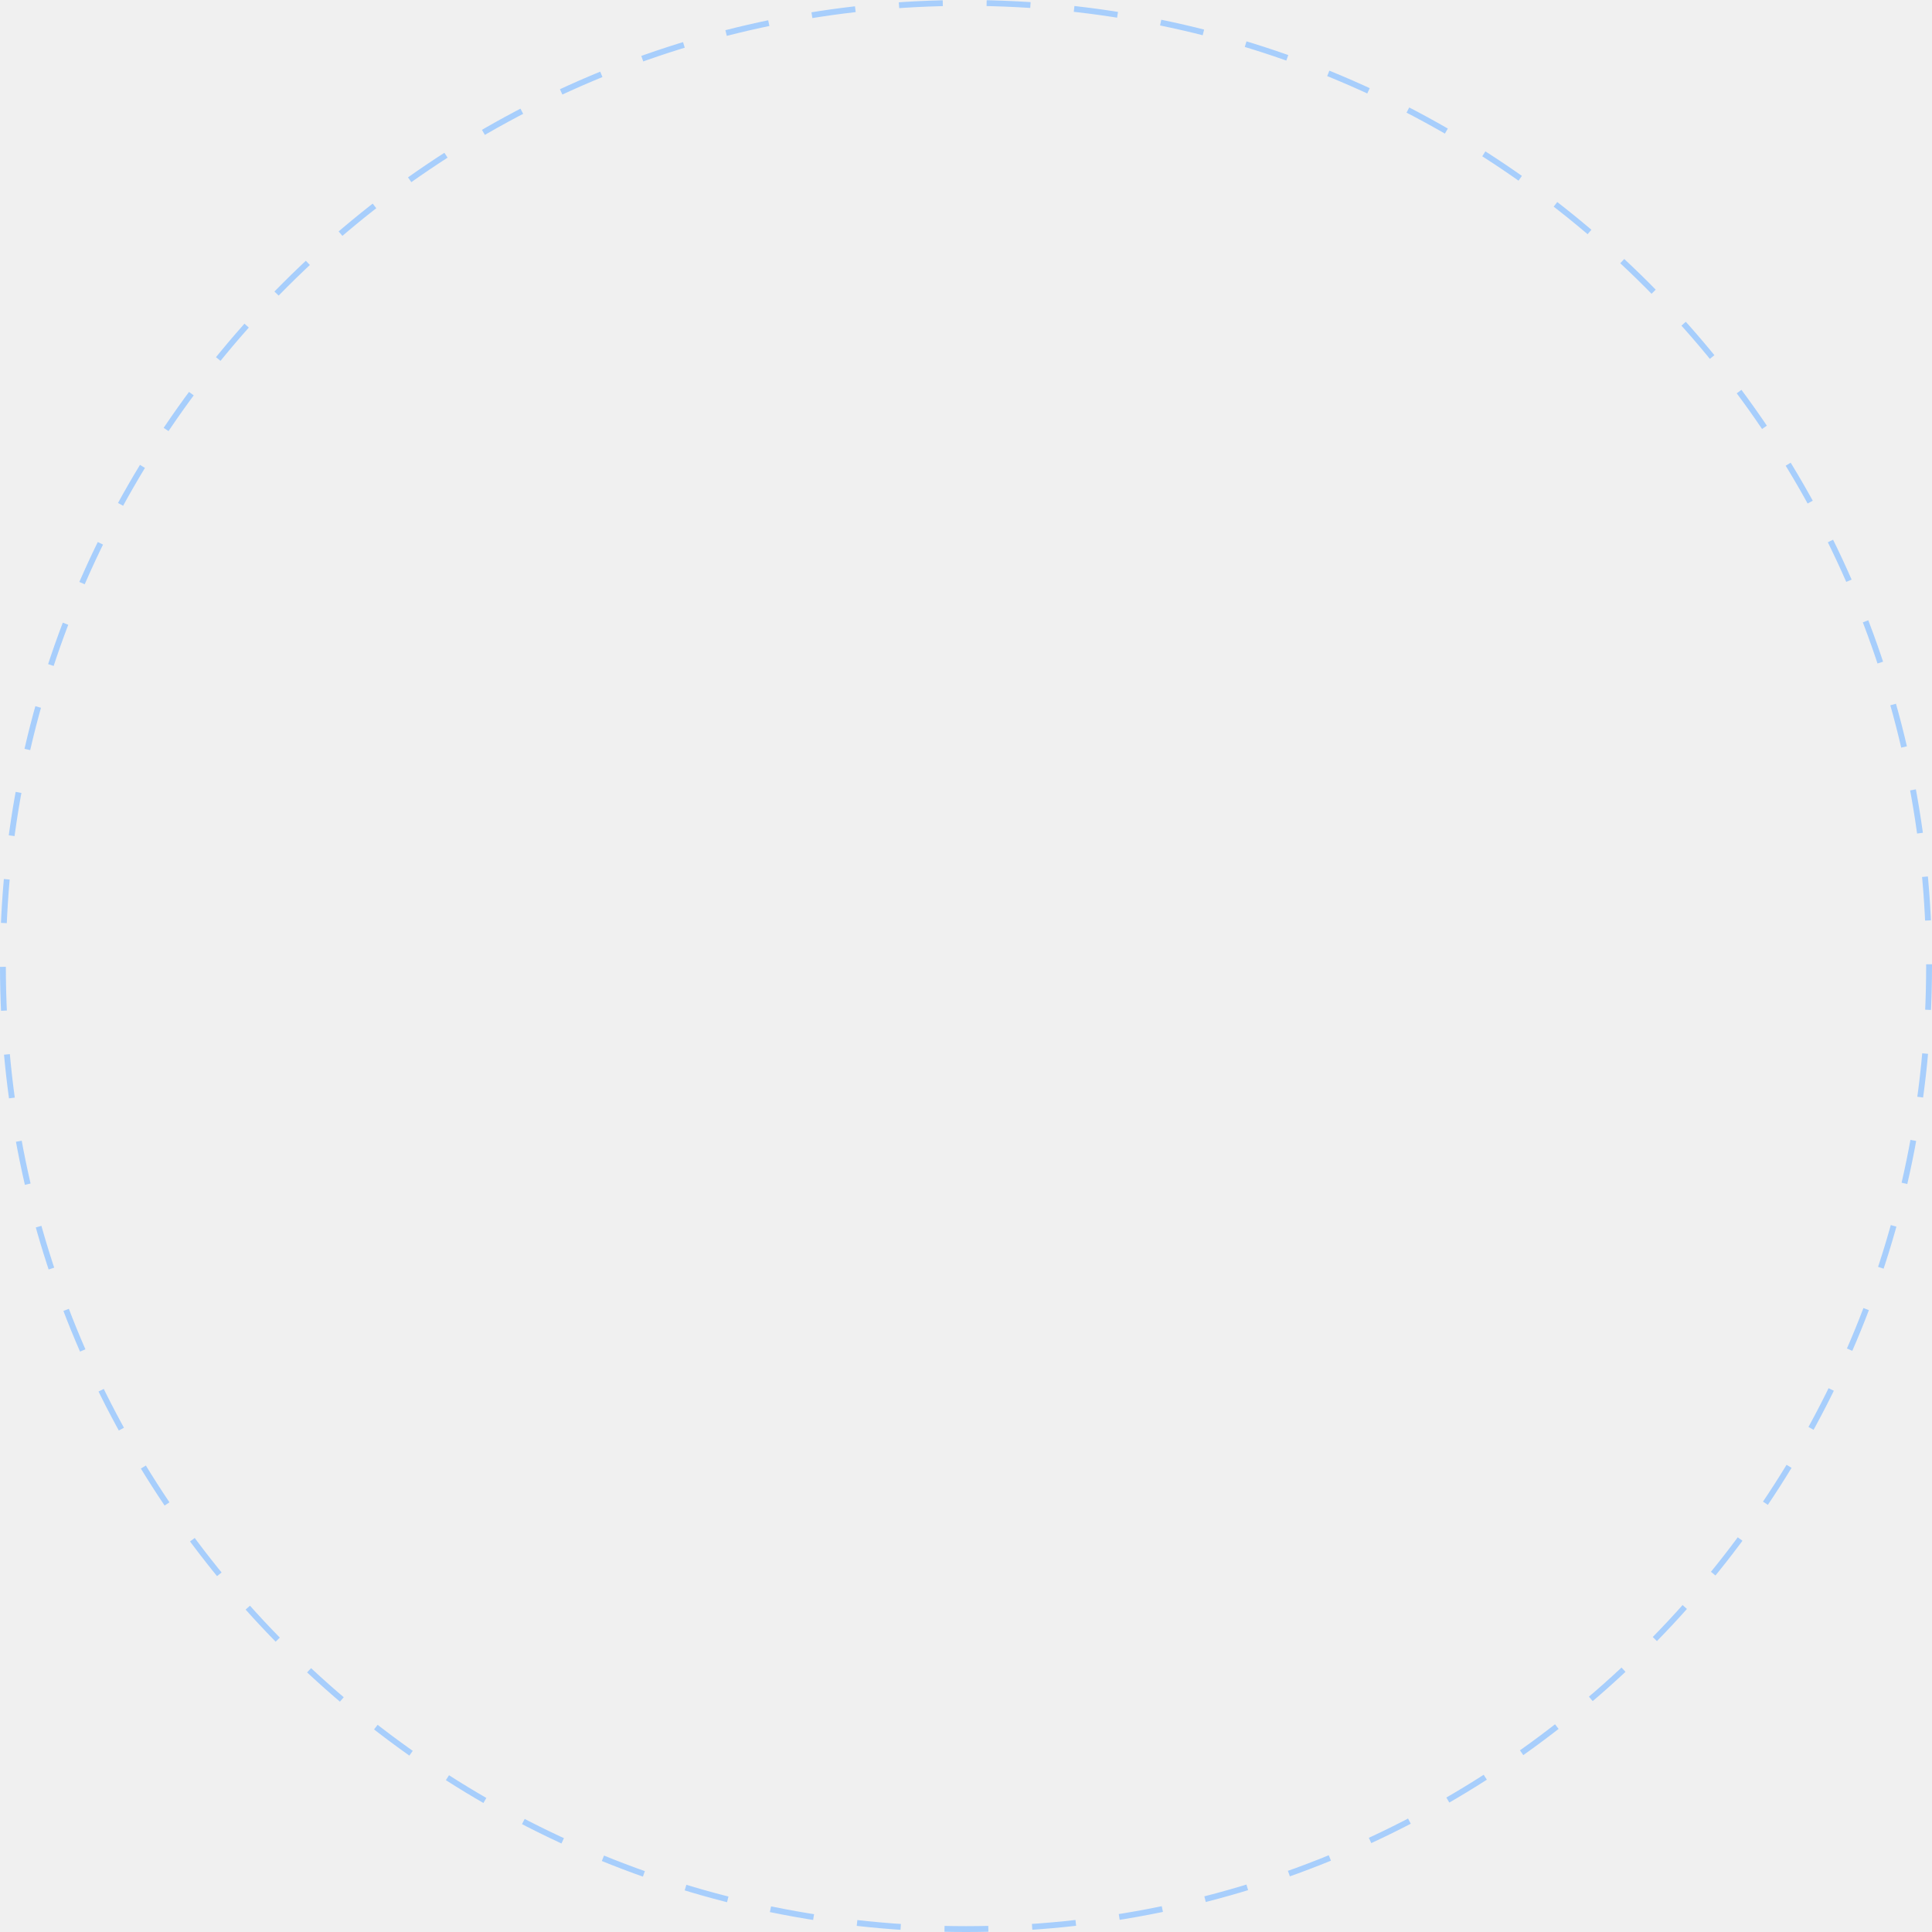
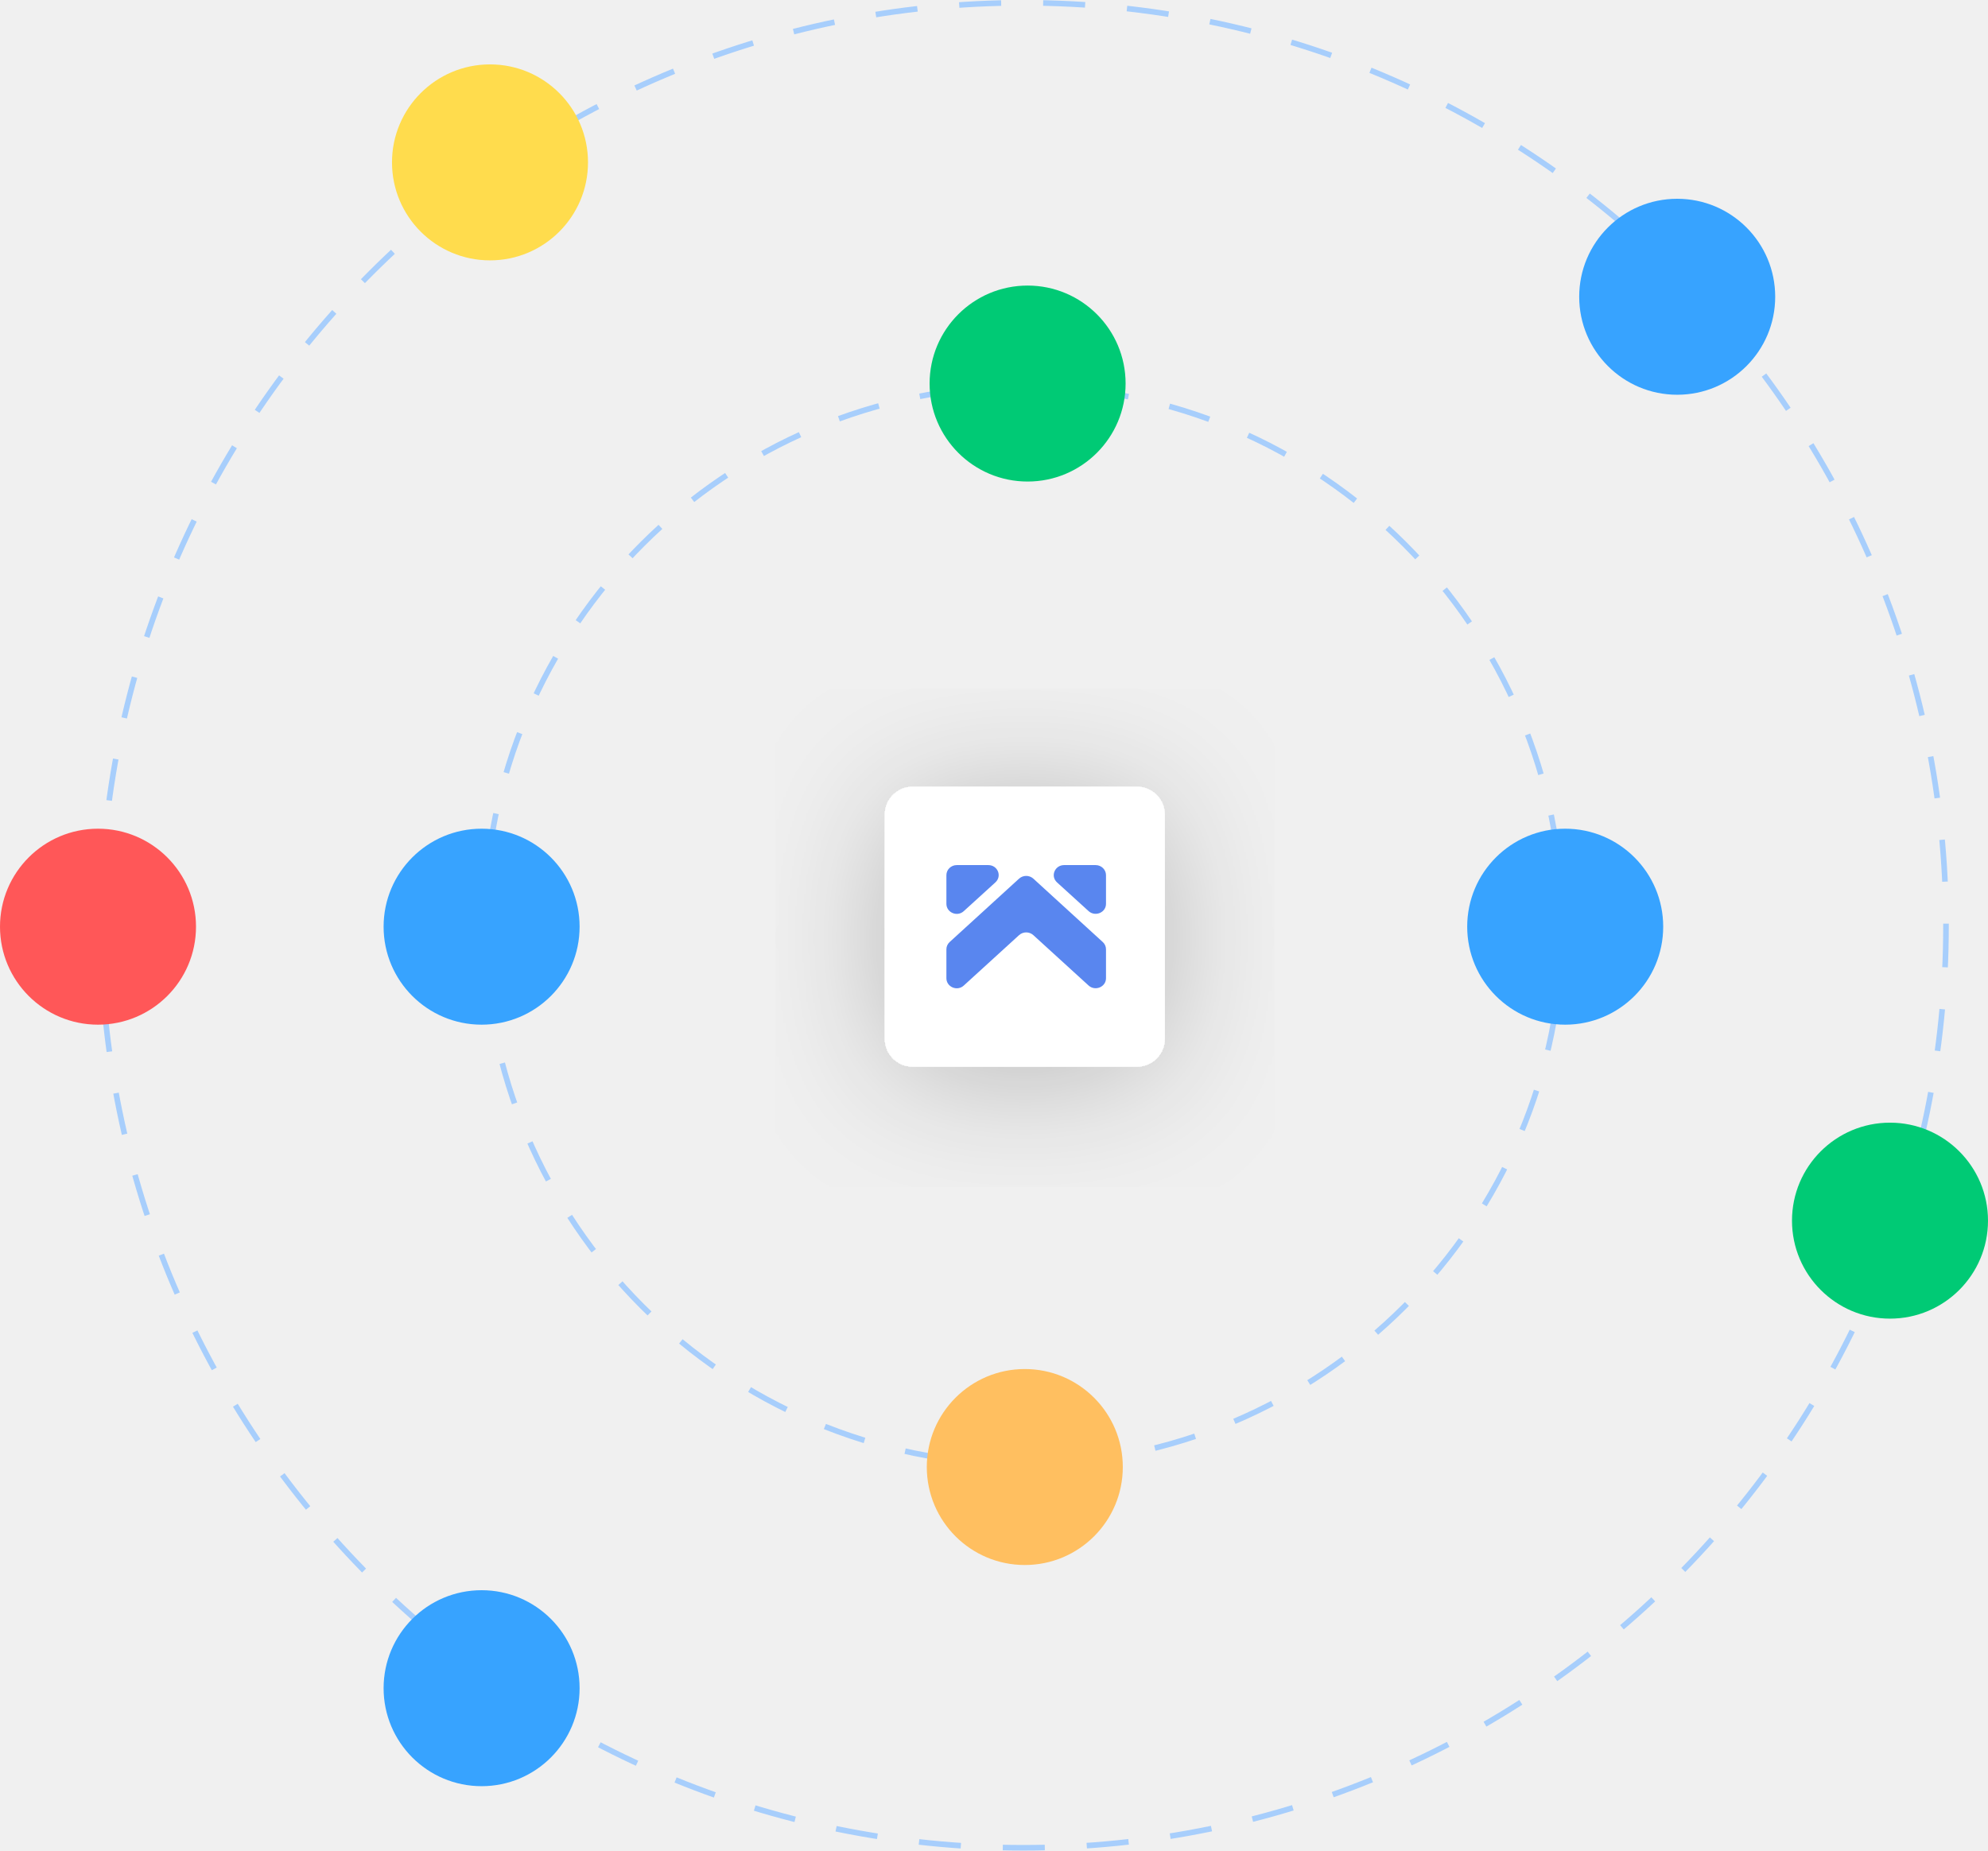
- <svg xmlns="http://www.w3.org/2000/svg" width="661" height="661" viewBox="0 0 661 661" fill="none">
-   <circle cx="330.5" cy="330.5" r="329.5" stroke="#A7CEFC" stroke-width="2" stroke-dasharray="15 15" />
+ <svg xmlns="http://www.w3.org/2000/svg" width="710" height="661" viewBox="0 0 710 661" fill="none">
+   <circle cx="365.5" cy="330.5" r="329.5" stroke="#A7CEFC" stroke-width="2" stroke-dasharray="15 15" />
+   <circle cx="365.5" cy="330.5" r="192.5" stroke="#A7CEFC" stroke-width="2" stroke-dasharray="15 15" />
+   <circle cx="35" cy="331" r="35" fill="#FF5758" />
+   <circle cx="559" cy="331" r="35" fill="#37A3FF" />
+   <circle cx="366" cy="524" r="35" fill="#FFBF60" />
+   <circle cx="172" cy="331" r="35" fill="#37A3FF" />
+   <circle cx="172" cy="603" r="35" fill="#37A3FF" />
+   <circle cx="599" cy="106" r="35" fill="#37A3FF" />
+   <circle cx="675" cy="436" r="35" fill="#00CA75" />
+   <mask id="mask0_107_52346" style="mask-type:alpha" maskUnits="userSpaceOnUse" x="640" y="401" width="70" height="70">
+     <circle cx="675" cy="436" r="35" fill="#C4C4C4" />
+   </mask>
+   <g mask="url(#mask0_107_52346)">
+ </g>
+   <circle cx="367" cy="137" r="35" fill="#00CA75" />
+   <mask id="mask1_107_52346" style="mask-type:alpha" maskUnits="userSpaceOnUse" x="332" y="102" width="70" height="70">
+     <circle cx="367" cy="137" r="35" fill="#C4C4C4" />
+   </mask>
+   <g mask="url(#mask1_107_52346)">
+ </g>
+   <circle cx="175" cy="58" r="35" fill="#FFDC4D" />
+   <g filter="url(#filter0_d_107_52346)">
+     <rect x="316" y="281" width="100" height="100" rx="10" fill="white" />
+   </g>
+   <g clip-path="url(#clip0_107_52346)">
+     <path d="M338 312.589V322.835C338 325.955 341.861 327.619 344.22 325.435L355.481 315.189C357.947 312.953 356.339 309 352.96 309H341.7C339.662 309 338 310.612 338 312.589Z" fill="#5986EF" />
+     <path d="M391.3 309H380.04C376.715 309 375.053 312.953 377.519 315.189L388.78 325.435C391.139 327.567 395 325.955 395 322.835V312.589C395 310.612 393.338 309 391.3 309Z" fill="#5986EF" />
+     <path d="M369.047 334.017L388.78 352.012C391.139 354.144 395 352.532 395 349.411V339.062C395 338.073 394.571 337.137 393.82 336.461L369.047 313.837C367.599 312.537 365.401 312.537 363.953 313.837L339.18 336.461C338.429 337.137 338 338.073 338 339.062V349.411C338 352.532 341.861 354.196 344.22 352.012L363.953 334.017C365.401 332.716 367.599 332.716 369.047 334.017Z" fill="#5986EF" />
+   </g>
+   <defs>
+     <filter id="filter0_d_107_52346" x="277" y="246" width="178" height="178" filterUnits="userSpaceOnUse" color-interpolation-filters="sRGB">
+       <feFlood flood-opacity="0" result="BackgroundImageFix" />
+       <feColorMatrix in="SourceAlpha" type="matrix" values="0 0 0 0 0 0 0 0 0 0 0 0 0 0 0 0 0 0 127 0" result="hardAlpha" />
+       <feMorphology radius="11" operator="erode" in="SourceAlpha" result="effect1_dropShadow_107_52346" />
+       <feOffset dy="4" />
+       <feGaussianBlur stdDeviation="25" />
+       <feComposite in2="hardAlpha" operator="out" />
+       <feColorMatrix type="matrix" values="0 0 0 0 0 0 0 0 0 0 0 0 0 0 0 0 0 0 0.25 0" />
+       <feBlend mode="normal" in2="BackgroundImageFix" result="effect1_dropShadow_107_52346" />
+       <feBlend mode="normal" in="SourceGraphic" in2="effect1_dropShadow_107_52346" result="shape" />
+     </filter>
+     <clipPath id="clip0_107_52346">
+       <rect width="57" height="44" fill="white" transform="translate(338 309)" />
+     </clipPath>
+   </defs>
</svg>
